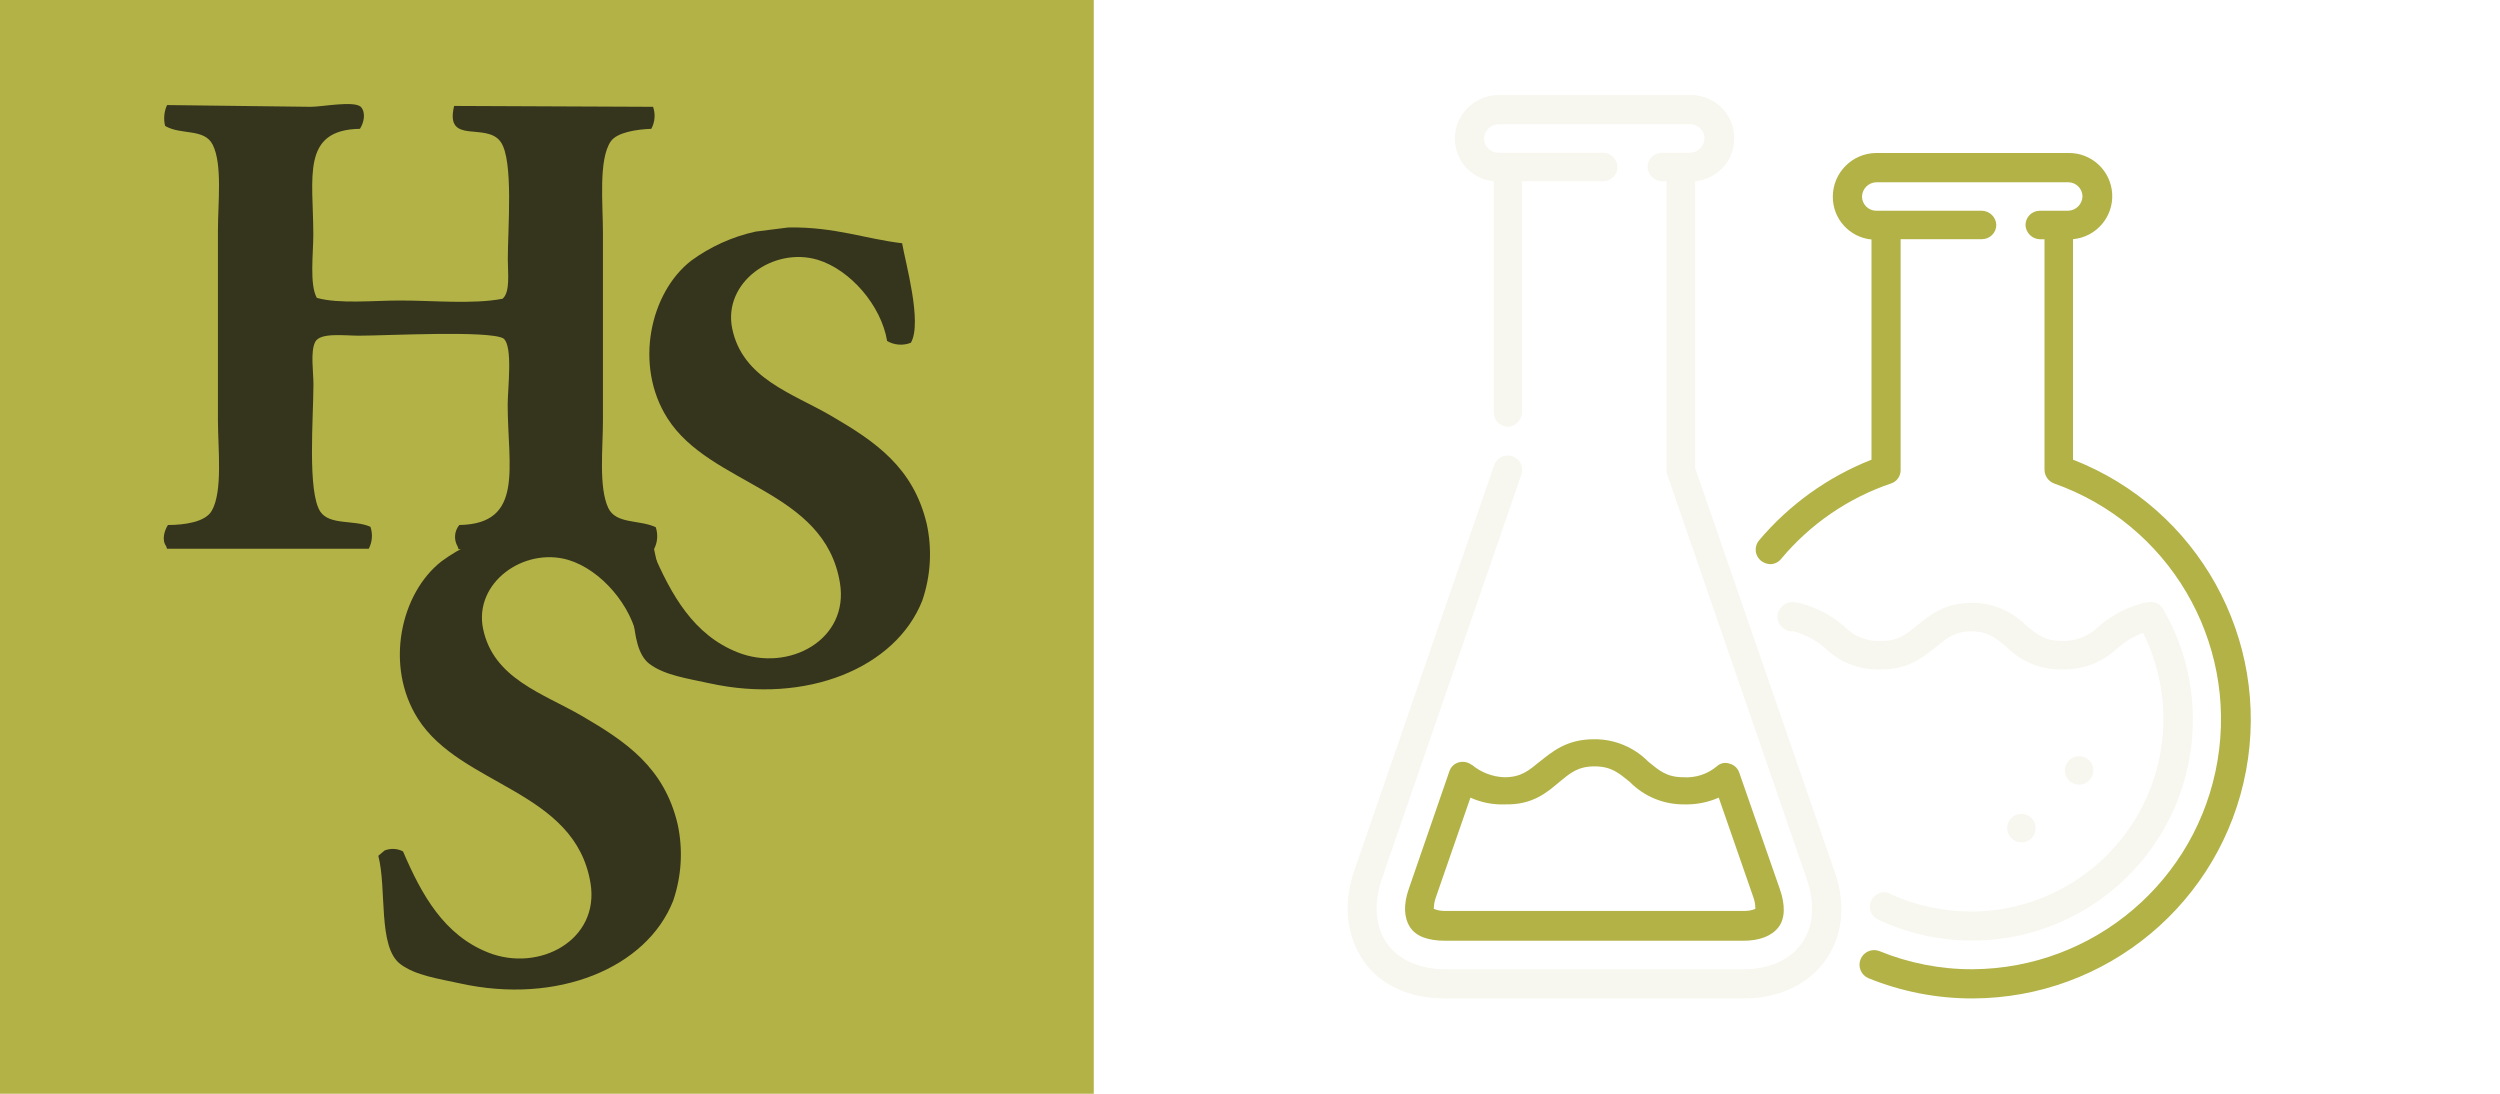
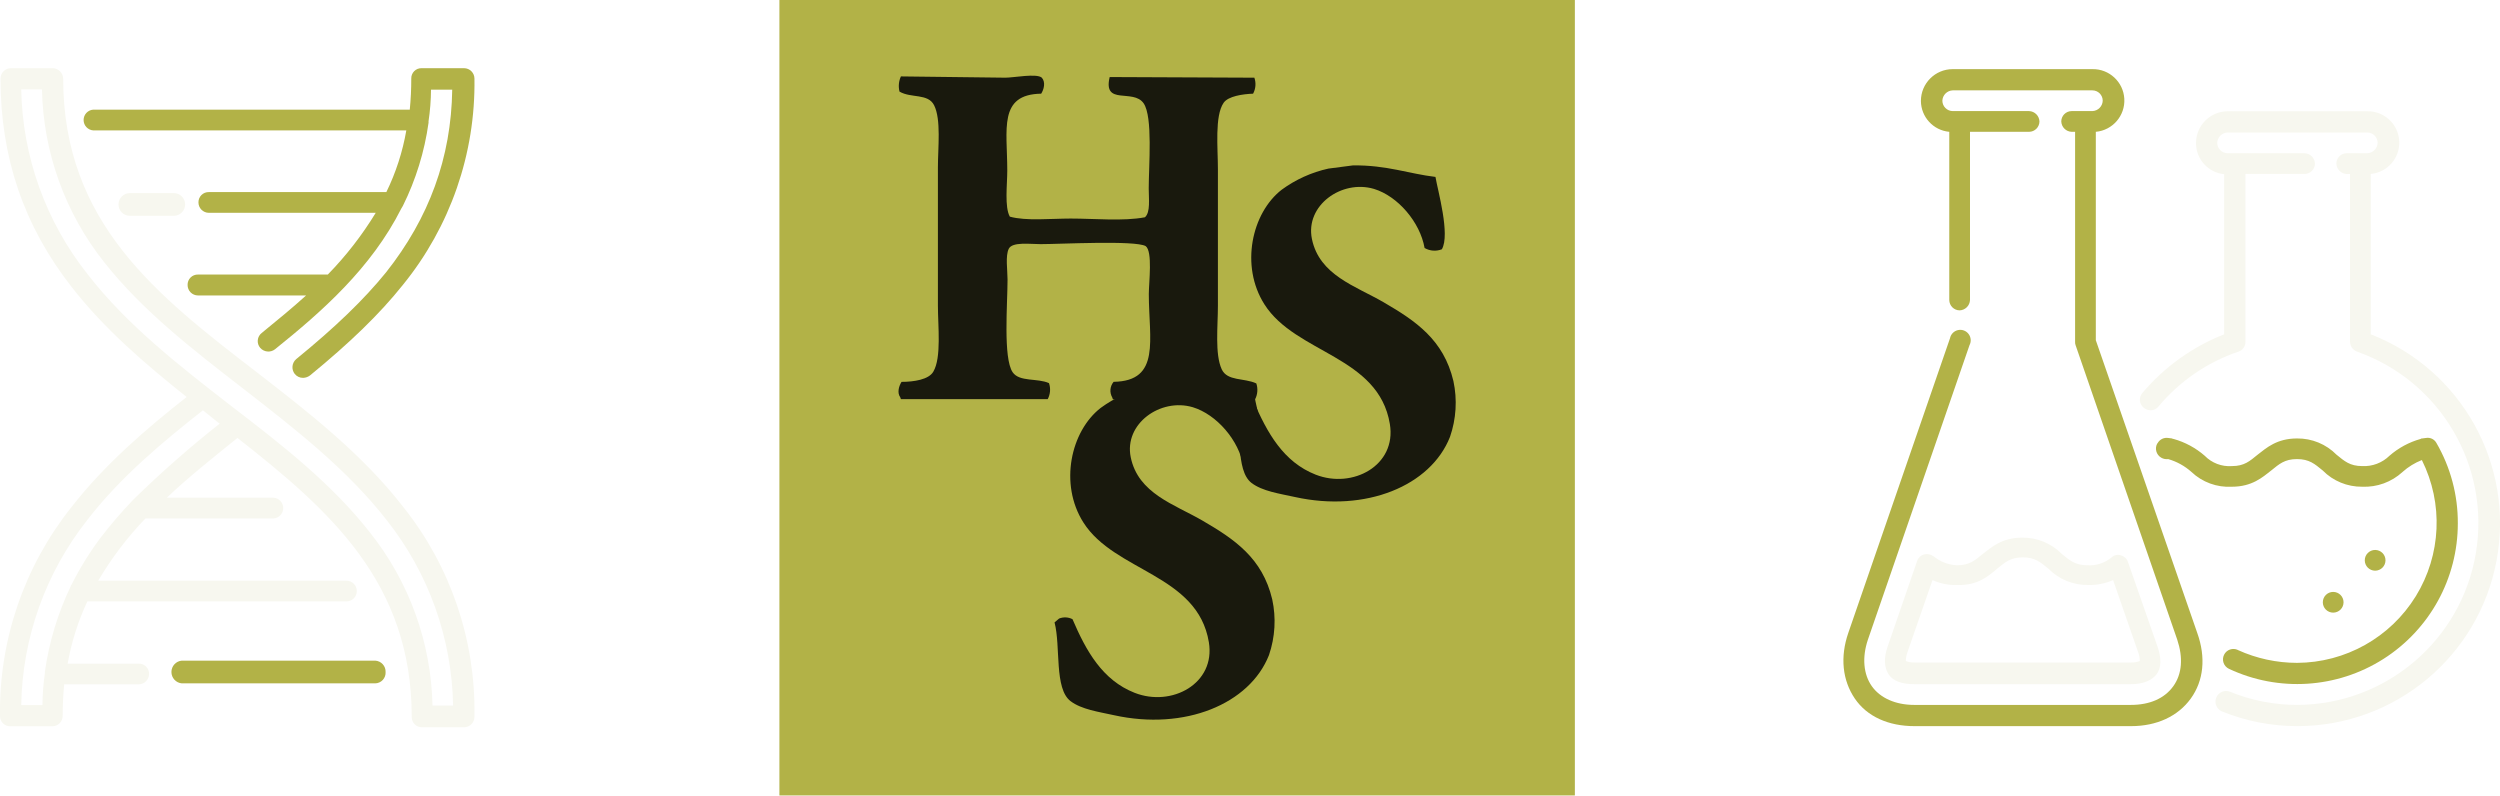
- <svg xmlns="http://www.w3.org/2000/svg" viewBox="0 0 400 175">
-   <rect width="175" height="175" fill="#b2b247" />
-   <path d="M26.73,16.81l23,.28c1.8,0,6.87-1,8,0,.89,1,.44,2.63-.14,3.52-9.47.15-7.46,7.83-7.46,16.91,0,3.07-.63,8,.56,10.14,3.57,1,9.1.42,13.38.42,5.25,0,11.6.63,16.34-.28,1.25-1.07.84-4.06.84-6.34,0-5,.93-15.76-1.12-18.73-2.29-3.31-9,.6-7.47-5.78l31.83.14a4.37,4.37,0,0,1-.28,3.52c-2.29.08-5.47.55-6.48,2-2,2.9-1.26,10-1.26,14.64v30c0,4.49-.7,10.65.84,14,1.24,2.65,4.94,1.86,7.61,3.1a4.5,4.5,0,0,1-.28,3.52c-10.13,0-21.15,0-31.27,0l-.14-.42A3,3,0,0,1,73.49,84c10.44-.16,7.74-9.34,7.74-19.3,0-2.56.88-9.42-.7-10.56-2.33-1.31-18.87-.43-23.1-.43-2.3,0-6.21-.55-7,1s-.28,4.77-.28,6.76c0,5.31-1,17.29,1.12,20.42,1.51,2.19,5.45,1.24,8,2.4A4.45,4.45,0,0,1,59,87.8H26.73l-.15-.42c-.74-1-.26-2.53.29-3.38,2.69,0,6-.49,7-2.26,1.81-3.1,1-10,1-14.51V36.81c0-4.32.74-10.53-.84-13.66-1.34-2.66-5.08-1.5-7.61-3A5.07,5.07,0,0,1,26.73,16.81Z" fill="#35341c" fill-rule="evenodd" />
-   <path d="M126.17,36.39c7.44-.1,12.31,1.84,18.17,2.53.5,3,3.27,12.7,1.4,15.92a4.37,4.37,0,0,1-3.8-.28c-.95-5.7-5.9-11.41-11.13-13-7.12-2.11-15.16,3.64-13.66,11,1.64,8,9.61,10.35,15.78,13.94,7.08,4.12,13.19,8.24,15.35,17.33a22.9,22.9,0,0,1-.71,12.25c-4.24,10.78-18.52,16.67-34.08,13.24-3.4-.75-7.17-1.27-9.58-3.1-3.63-2.76-2.13-12-3.52-17.32l1-.85a3.56,3.56,0,0,1,3,.14c3,7,6.58,13.42,13.67,16.2,8.12,3.19,17.84-2,16.33-11.13-2.47-15-20.72-15.49-27.6-26.34-5.37-8.45-2.79-20.1,3.8-25.21a27.42,27.42,0,0,1,10.28-4.65Z" fill="#35341c" fill-rule="evenodd" />
-   <path d="M86.3,84.42c7.45-.1,12.32,1.84,18.17,2.53.51,3,3.28,12.7,1.41,15.92a4.37,4.37,0,0,1-3.8-.28c-1-5.7-5.9-11.41-11.13-13-7.12-2.11-15.16,3.64-13.66,11,1.64,8,9.6,10.35,15.78,13.94,7.08,4.12,13.19,8.24,15.35,17.33a22.9,22.9,0,0,1-.71,12.25c-4.24,10.78-18.52,16.67-34.08,13.24-3.4-.75-7.17-1.27-9.58-3.1-3.63-2.76-2.13-12-3.52-17.32l1-.85a3.56,3.56,0,0,1,2.95.14c3,7,6.58,13.42,13.67,16.2,8.12,3.19,17.84-2,16.33-11.13C92,126.37,73.75,125.83,66.87,115c-5.37-8.45-2.79-20.1,3.8-25.21A27.42,27.42,0,0,1,81,85.12Z" fill="#35341c" fill-rule="evenodd" />
-   <path d="M331.68,73.55V38.27a6.91,6.91,0,0,0-.76-13.79H300.2a7,7,0,0,0-6.95,7,6.85,6.85,0,0,0,6.19,6.84V73.55a45.27,45.27,0,0,0-18,12.92,2.29,2.29,0,0,0,.33,3.26,2.63,2.63,0,0,0,1.52.54A2.29,2.29,0,0,0,285,89.4a39.35,39.35,0,0,1,17.58-12.05,2.22,2.22,0,0,0,1.52-2.17V38.27h13A2.3,2.3,0,0,0,319.41,36a2.36,2.36,0,0,0-2.28-2.28H300.2a2.29,2.29,0,0,1-2.28-2.28,2.36,2.36,0,0,1,2.28-2.28h30.72a2.29,2.29,0,0,1,2.28,2.28,2.37,2.37,0,0,1-2.28,2.28h-4.56A2.29,2.29,0,0,0,324.08,36a2.37,2.37,0,0,0,2.28,2.28h.76V75.18a2.37,2.37,0,0,0,1.52,2.17,40,40,0,0,1-13,77.73,39.09,39.09,0,0,1-15-2.93,2.34,2.34,0,0,0-1.74,4.34,44,44,0,0,0,16.72,3.26,44.62,44.62,0,0,0,16.07-86.2Z" fill="#b2b247" />
-   <circle cx="332.66" cy="123.27" r="2.28" fill="#f7f7ef" />
-   <circle cx="323.43" cy="132.5" r="2.28" fill="#f7f7ef" />
-   <path d="M302.48,143a2.29,2.29,0,0,0-2,4.13,35.34,35.34,0,0,0,50.38-32,34.9,34.9,0,0,0-4.78-17.7,2.18,2.18,0,0,0-2.28-1.08l-.87.11a.37.37,0,0,0-.32.11,17.56,17.56,0,0,0-6.84,3.69,8,8,0,0,1-6,2.28c-2.71,0-3.9-1.09-5.64-2.5a12,12,0,0,0-8.69-3.58c-4.45,0-6.73,2.06-8.68,3.58-1.74,1.41-2.93,2.5-5.65,2.5a7.59,7.59,0,0,1-6-2.28,17.56,17.56,0,0,0-6.84-3.69.37.37,0,0,1-.32-.11l-.87-.11a2.27,2.27,0,0,0-2.28,1.08.11.11,0,0,1-.11.11,2.32,2.32,0,0,0,.87,3.15,2.38,2.38,0,0,0,1.52.33h0a13.09,13.09,0,0,1,5.1,2.82,12,12,0,0,0,8.9,3.26c4.45,0,6.73-2.07,8.69-3.59,1.74-1.41,2.93-2.49,5.64-2.49s3.91,1.08,5.65,2.49a12,12,0,0,0,8.68,3.59,12.37,12.37,0,0,0,8.91-3.26,14.07,14.07,0,0,1,4.23-2.61,30.82,30.82,0,0,1-27.47,44.62,31.47,31.47,0,0,1-13-2.82Z" fill="#f7f7ef" />
-   <path d="M271.21,74.85V29a6.91,6.91,0,0,0-.76-13.79H239.72a7,7,0,0,0-6.94,7A6.85,6.85,0,0,0,239,29V66a2.3,2.3,0,0,0,2.28,2.28A2.37,2.37,0,0,0,243.52,66V29h13a2.3,2.3,0,0,0,2.28-2.28,2.36,2.36,0,0,0-2.28-2.28H239.72a2.3,2.3,0,0,1-2.28-2.28,2.37,2.37,0,0,1,2.28-2.28h30.73a2.29,2.29,0,0,1,2.28,2.28,2.37,2.37,0,0,1-2.28,2.28h-4.56a2.29,2.29,0,0,0-2.28,2.28A2.37,2.37,0,0,0,265.89,29h.76V75.18a1.85,1.85,0,0,0,.11.76l22.36,64.81c1.3,3.91,1.09,7.49-.87,10.21s-5.21,4.12-9.33,4.12H231.26c-4.13,0-7.49-1.52-9.34-4.12s-2.17-6.3-.87-10.21l22.37-64.81a2.3,2.3,0,0,0-4.35-1.52l-22.36,64.81c-1.85,5.32-1.3,10.42,1.41,14.44s7.49,6.08,13.14,6.08h47.66c5.64,0,10.31-2.17,13.13-6.08s3.37-9,1.41-14.44Z" fill="#f7f7ef" />
-   <path d="M235.49,122.4a2.36,2.36,0,0,0-2.06-.43,2.2,2.2,0,0,0-1.52,1.41l-6.52,18.89c-.86,2.5-.76,4.56.22,6.08s3,2.17,5.65,2.17h47.66c2.6,0,4.56-.76,5.64-2.17s1.09-3.58.22-6.08l-6.51-18.67a2.2,2.2,0,0,0-1.52-1.41,2,2,0,0,0-2.07.43,7.52,7.52,0,0,1-5.32,1.74c-2.71,0-3.91-1.09-5.64-2.5a12,12,0,0,0-8.69-3.58c-4.45,0-6.73,2.06-8.68,3.58-1.74,1.41-2.93,2.5-5.65,2.5a8.62,8.62,0,0,1-5.21-2Zm14,2.72c1.73-1.41,2.93-2.5,5.64-2.5s3.91,1.09,5.65,2.5a12,12,0,0,0,8.68,3.58,12.86,12.86,0,0,0,5.54-1.08l5.54,15.95a5.35,5.35,0,0,1,.32,1.85,4.49,4.49,0,0,1-1.84.33H231.26a4.51,4.51,0,0,1-1.85-.33,5.56,5.56,0,0,1,.33-1.85l5.53-15.95a12.2,12.2,0,0,0,5.54,1.08C245.26,128.81,247.54,126.75,249.5,125.12Z" fill="#b2b247" />
+ <svg xmlns="http://www.w3.org/2000/svg" viewBox="0 0 550 175">
+   <rect x="171.47" width="175" height="175" fill="#b2b247" />
+   <path d="M198.2,16.81l23,.28c1.8,0,6.87-1,8,0,.89,1,.44,2.63-.14,3.52-9.47.15-7.46,7.83-7.46,16.91,0,3.07-.63,8,.56,10.14,3.57,1,9.1.42,13.38.42,5.25,0,11.6.63,16.34-.28,1.25-1.07.84-4.06.84-6.34,0-5,.93-15.76-1.12-18.73-2.29-3.31-9,.6-7.47-5.78l31.83.14a4.37,4.37,0,0,1-.28,3.52c-2.29.08-5.47.55-6.48,2-2,2.9-1.26,10-1.26,14.64v30c0,4.49-.7,10.65.84,14,1.24,2.65,4.94,1.86,7.61,3.1a4.5,4.5,0,0,1-.28,3.52c-10.13,0-21.15,0-31.27,0l-.14-.42A3,3,0,0,1,245,84c10.44-.16,7.74-9.34,7.74-19.3,0-2.56.88-9.42-.7-10.56-2.33-1.31-18.87-.43-23.1-.43-2.3,0-6.21-.55-7,1s-.28,4.77-.28,6.76c0,5.31-1,17.29,1.12,20.42,1.51,2.19,5.45,1.24,8,2.4a4.45,4.45,0,0,1-.28,3.52H198.2l-.15-.42c-.74-1-.26-2.53.29-3.38,2.69,0,6-.49,7-2.26,1.81-3.1,1-10,1-14.51V36.81c0-4.32.74-10.53-.84-13.66-1.34-2.66-5.08-1.5-7.61-3A5.07,5.07,0,0,1,198.2,16.81Z" fill="#19190d" fill-rule="evenodd" />
+   <path d="M297.64,36.39c7.44-.1,12.31,1.84,18.16,2.53.51,3,3.28,12.7,1.41,15.92a4.37,4.37,0,0,1-3.8-.28c-1-5.7-5.9-11.41-11.13-13-7.12-2.11-15.16,3.64-13.66,11,1.64,8,9.6,10.35,15.78,13.94,7.08,4.12,13.19,8.24,15.35,17.33A22.9,22.9,0,0,1,319,96.11c-4.24,10.78-18.52,16.67-34.08,13.24-3.4-.75-7.17-1.27-9.58-3.1-3.63-2.76-2.13-12-3.52-17.32l1-.85a3.56,3.56,0,0,1,2.95.14c3,7,6.58,13.42,13.67,16.2,8.12,3.19,17.84-2,16.33-11.13-2.47-15-20.72-15.49-27.6-26.34-5.37-8.45-2.79-20.1,3.8-25.21a27.42,27.42,0,0,1,10.28-4.65Z" fill="#19190d" fill-rule="evenodd" />
+   <path d="M257.77,84.42c7.45-.1,12.32,1.84,18.17,2.53.51,3,3.28,12.7,1.41,15.92a4.37,4.37,0,0,1-3.8-.28c-.95-5.7-5.9-11.41-11.13-13-7.12-2.11-15.16,3.64-13.66,11,1.64,8,9.6,10.35,15.78,13.94,7.08,4.12,13.19,8.24,15.35,17.33a22.9,22.9,0,0,1-.71,12.25c-4.24,10.78-18.52,16.67-34.08,13.24-3.4-.75-7.17-1.27-9.58-3.1-3.63-2.76-2.13-12-3.52-17.32l1-.85a3.56,3.56,0,0,1,2.95.14c3,7,6.58,13.42,13.67,16.2,8.12,3.19,17.84-2,16.33-11.13-2.47-14.95-20.72-15.49-27.6-26.34-5.37-8.45-2.79-20.1,3.8-25.21a27.42,27.42,0,0,1,10.28-4.65Z" fill="#19190d" fill-rule="evenodd" />
+   <path d="M521.56,73.55V38.27a6.91,6.91,0,0,0-.76-13.79H490.07a7,7,0,0,0-6.95,7,6.86,6.86,0,0,0,6.19,6.84V73.55a45.23,45.23,0,0,0-18,12.92,2.28,2.28,0,0,0,.33,3.26,2.6,2.6,0,0,0,1.52.54,2.26,2.26,0,0,0,1.73-.87,39.43,39.43,0,0,1,17.59-12.05A2.22,2.22,0,0,0,494,75.18V38.27h13A2.3,2.3,0,0,0,509.29,36,2.37,2.37,0,0,0,507,33.71H490.07a2.3,2.3,0,0,1-2.28-2.28,2.37,2.37,0,0,1,2.28-2.28H520.8a2.29,2.29,0,0,1,2.28,2.28,2.37,2.37,0,0,1-2.28,2.28h-4.56A2.28,2.28,0,0,0,514,36a2.37,2.37,0,0,0,2.28,2.28H517V75.18a2.37,2.37,0,0,0,1.52,2.17,40,40,0,0,1-13,77.73,39.05,39.05,0,0,1-15-2.93,2.34,2.34,0,0,0-1.74,4.34,43.91,43.91,0,0,0,16.72,3.26,44.62,44.62,0,0,0,16.07-86.2Z" fill="#f7f7ef" />
+   <circle cx="522.53" cy="123.27" r="2.28" fill="#b2b247" />
+   <circle cx="513.3" cy="132.5" r="2.28" fill="#b2b247" />
+   <path d="M492.35,143a2.28,2.28,0,1,0-2,4.13,35.33,35.33,0,0,0,50.37-32A34.9,34.9,0,0,0,536,97.43a2.17,2.17,0,0,0-2.27-1.08l-.87.11a.4.4,0,0,0-.33.11,17.64,17.64,0,0,0-6.84,3.69,8,8,0,0,1-6,2.28c-2.71,0-3.91-1.09-5.65-2.5a12,12,0,0,0-8.68-3.58c-4.45,0-6.73,2.06-8.69,3.58-1.73,1.41-2.93,2.5-5.64,2.5a7.59,7.59,0,0,1-6-2.28,17.64,17.64,0,0,0-6.84-3.69.4.4,0,0,1-.33-.11l-.87-.11a2.28,2.28,0,0,0-2.28,1.08s0,.11-.1.11a2.32,2.32,0,0,0,.86,3.15A2.41,2.41,0,0,0,477,101h0a13.14,13.14,0,0,1,5.11,2.82,11.93,11.93,0,0,0,8.9,3.26c4.45,0,6.73-2.07,8.68-3.59,1.74-1.41,2.94-2.49,5.65-2.49s3.91,1.08,5.64,2.49a12,12,0,0,0,8.69,3.59,12.33,12.33,0,0,0,8.9-3.26,14.13,14.13,0,0,1,4.24-2.61,30.84,30.84,0,0,1-27.47,44.62,31.55,31.55,0,0,1-13-2.82Z" fill="#b2b247" />
+   <path d="M461.08,74.85V29a6.91,6.91,0,0,0-.76-13.79H429.6a7,7,0,0,0-7,7A6.86,6.86,0,0,0,428.84,29V66a2.3,2.3,0,0,0,2.28,2.28A2.37,2.37,0,0,0,433.4,66V29h13a2.3,2.3,0,0,0,2.28-2.28,2.37,2.37,0,0,0-2.28-2.28H429.6a2.3,2.3,0,0,1-2.28-2.28,2.37,2.37,0,0,1,2.28-2.28h30.72a2.28,2.28,0,0,1,2.28,2.28,2.37,2.37,0,0,1-2.28,2.28h-4.56a2.29,2.29,0,0,0-2.28,2.28A2.37,2.37,0,0,0,455.76,29h.76V75.18a1.85,1.85,0,0,0,.11.76L479,140.75c1.3,3.91,1.08,7.49-.87,10.21s-5.21,4.12-9.34,4.12H421.13c-4.12,0-7.49-1.52-9.33-4.12s-2.18-6.3-.87-10.21l22.36-64.81A2.3,2.3,0,1,0,429,74.42l-22.37,64.81c-1.84,5.32-1.3,10.42,1.42,14.44s7.49,6.08,13.13,6.08h47.66c5.65,0,10.32-2.17,13.14-6.08s3.36-9,1.41-14.44Z" fill="#b2b247" />
+   <path d="M425.37,122.4a2.39,2.39,0,0,0-2.07-.43,2.22,2.22,0,0,0-1.52,1.41l-6.51,18.89c-.87,2.5-.76,4.56.22,6.08s3,2.17,5.64,2.17h47.66c2.61,0,4.56-.76,5.65-2.17s1.08-3.58.22-6.08l-6.52-18.67a2.2,2.2,0,0,0-1.52-1.41,2,2,0,0,0-2.06.43,7.54,7.54,0,0,1-5.32,1.74c-2.72,0-3.91-1.09-5.65-2.5a12,12,0,0,0-8.68-3.58c-4.45,0-6.73,2.06-8.69,3.58-1.73,1.41-2.93,2.5-5.64,2.5a8.59,8.59,0,0,1-5.21-2Zm14,2.72c1.74-1.41,2.93-2.5,5.65-2.5s3.9,1.09,5.64,2.5a12,12,0,0,0,8.69,3.58,12.81,12.81,0,0,0,5.53-1.08l5.54,15.95a5.2,5.2,0,0,1,.33,1.85,4.51,4.51,0,0,1-1.85.33H421.13a4.41,4.41,0,0,1-1.84-.33,5.72,5.72,0,0,1,.32-1.85l5.54-15.95a12.17,12.17,0,0,0,5.54,1.08C435.14,128.81,437.42,126.75,439.37,125.12Z" fill="#f7f7ef" />
+   <path d="M104.38,157.28a71.83,71.83,0,0,0-15.64-45.72c-9-11.62-20.86-20.86-32.37-29.76C34.54,65,13.9,49,13.9,17.28A2.37,2.37,0,0,0,11.62,15H2.39A2.3,2.3,0,0,0,.11,17.28c0,17.27,5.1,32.37,15.64,45.84,7.17,9.23,16.18,16.94,25.31,24.22-8.69,6.84-18,14.77-25.42,24.33A72.07,72.07,0,0,0,0,157.5a2.22,2.22,0,0,0,2.28,2.28h9.23a2.28,2.28,0,0,0,2.28-2.28c0-2.39.11-4.67.33-6.95h16.4a2.3,2.3,0,0,0,2.28-2.28A2.23,2.23,0,0,0,30.52,146H14.88a54.81,54.81,0,0,1,4.34-13.69h57a2.28,2.28,0,0,0,0-4.56H21.61A73.51,73.51,0,0,1,32,114.06H60.17a2.29,2.29,0,0,0,0-4.57H36.71c4.67-4.45,10-8.68,15.53-13.14,20.21,15.86,38.34,31.72,38.34,61.37A2.23,2.23,0,0,0,92.87,160h9.23a2.3,2.3,0,0,0,2.28-2.28v-.44ZM29.43,109.82l-.32.33a99.88,99.88,0,0,0-7.06,8.25,68.21,68.21,0,0,0-6.3,10.21.84.84,0,0,0-.22.43,64.51,64.51,0,0,0-5.65,18.69v.32a51.09,51.09,0,0,0-.54,7.06H4.67a67.53,67.53,0,0,1,14.55-40.73C26.5,104.93,36.06,97,44.64,90.27l3.26,2.61c.11.11.32.21.43.32a237.16,237.16,0,0,0-18.9,16.62Zm65.72,45.4a63.23,63.23,0,0,0-13.8-38.12c-8.25-10.54-19-19-30.52-27.81C39.64,80.6,28,71.59,19.33,60.4A67.4,67.4,0,0,1,4.67,19.67H9.23A63.23,63.23,0,0,0,23,57.79c8.36,10.54,19.11,18.9,30.63,27.81,11.18,8.69,22.8,17.7,31.49,28.89a67.6,67.6,0,0,1,14.56,40.73Z" fill="#f7f7ef" />
+   <path d="M28.57,42.48a2.5,2.5,0,0,0,0,5h9.66a2.5,2.5,0,0,0,0-5Z" fill="#f7f7ef" />
+   <path d="M20.53,28.69H89.39A50.71,50.71,0,0,1,85,42.26H45.94a2.23,2.23,0,0,0-2.28,2.28,2.29,2.29,0,0,0,2.28,2.28H82.66A76.18,76.18,0,0,1,72.12,60.4H43.55a2.23,2.23,0,0,0-2.28,2.28A2.29,2.29,0,0,0,43.55,65H67.34c-3,2.72-6.3,5.43-9.77,8.26a2.27,2.27,0,0,0-.33,3.26,2.38,2.38,0,0,0,3.26.32C70.82,68.55,81.68,59,88.3,45.85c.11-.22.22-.33.33-.55A59.74,59.74,0,0,0,94.28,27v-.33a49.51,49.51,0,0,0,.54-6.95h4.67c-.22,15-5.1,28.24-14.55,40.19C80.05,65.94,73.75,72,65.17,79a2.37,2.37,0,0,0-.33,3.26,2.32,2.32,0,0,0,1.85.87,2.63,2.63,0,0,0,1.52-.54C77,75.39,83.52,69.09,88.63,62.68a70.25,70.25,0,0,0,15.75-45.4A2.3,2.3,0,0,0,102.1,15H92.76a2.22,2.22,0,0,0-2.28,2.28,67.87,67.87,0,0,1-.33,6.84H20.53a2.29,2.29,0,0,0,0,4.57Z" fill="#b2b247" />
+   <path d="M82.55,145.34H40a2.51,2.51,0,0,0,0,5H82.55a2.34,2.34,0,0,0,2.28-2.49A2.42,2.42,0,0,0,82.55,145.34Z" fill="#b2b247" />
</svg>
